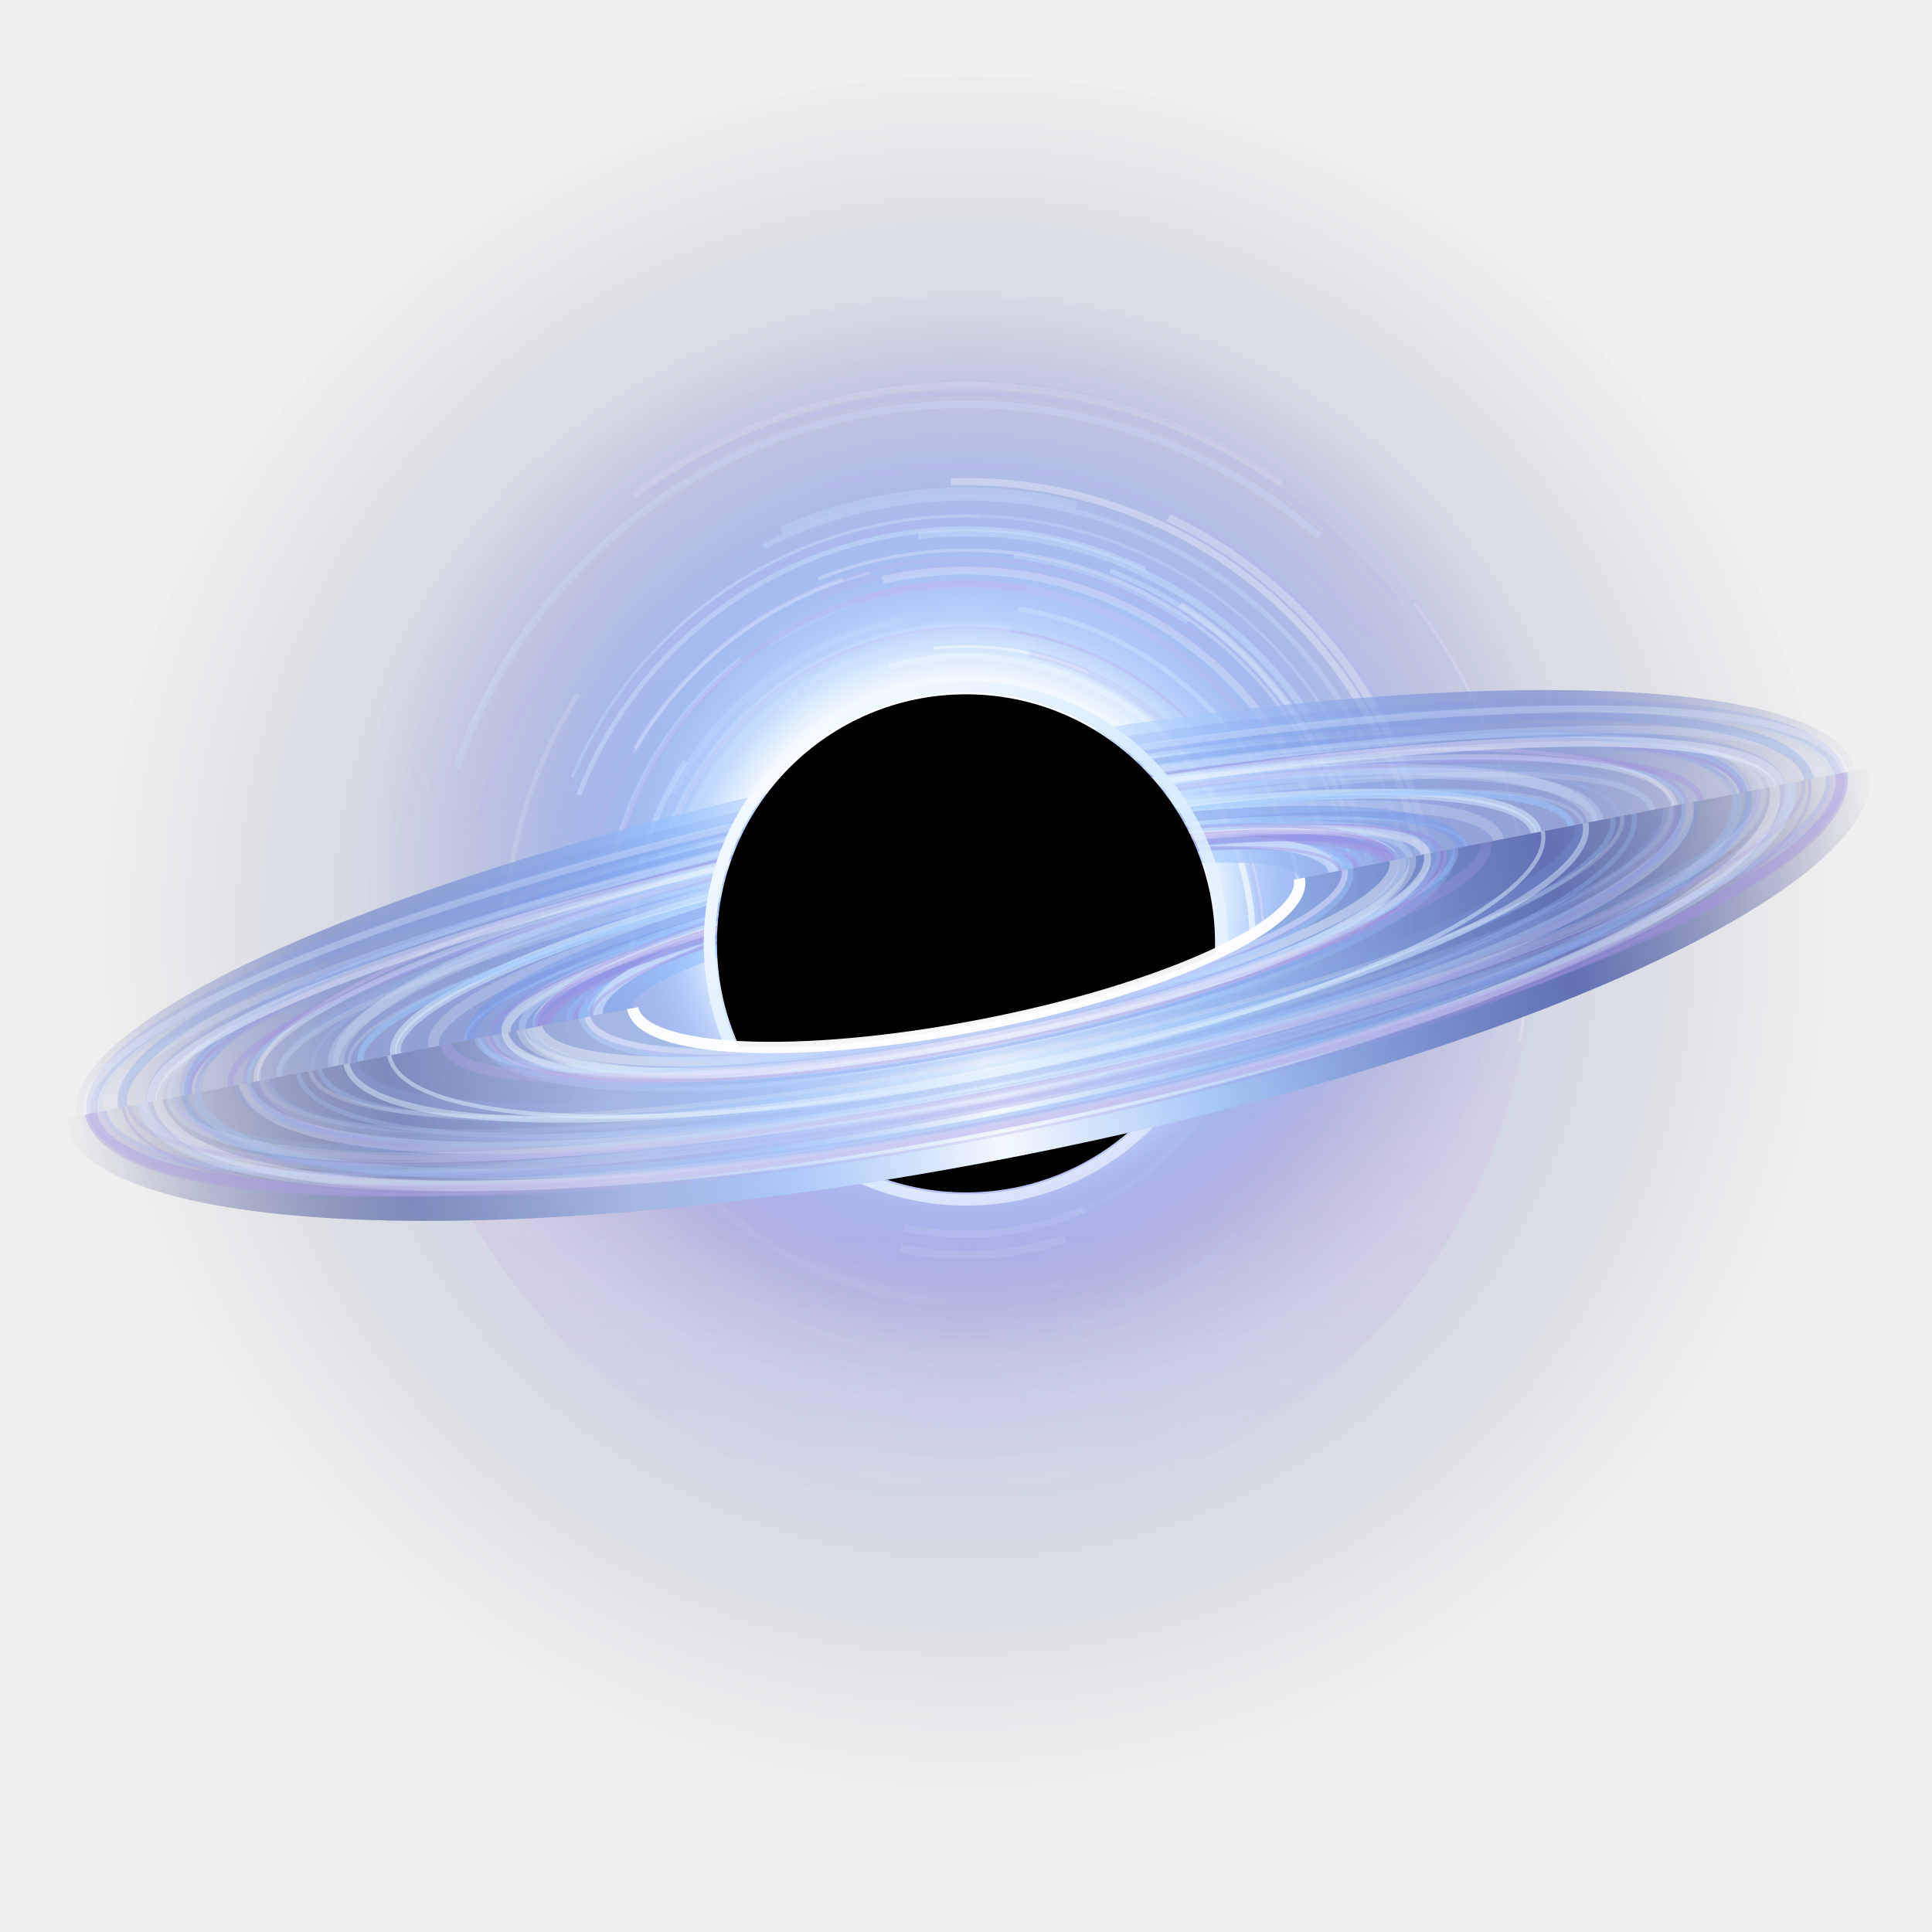
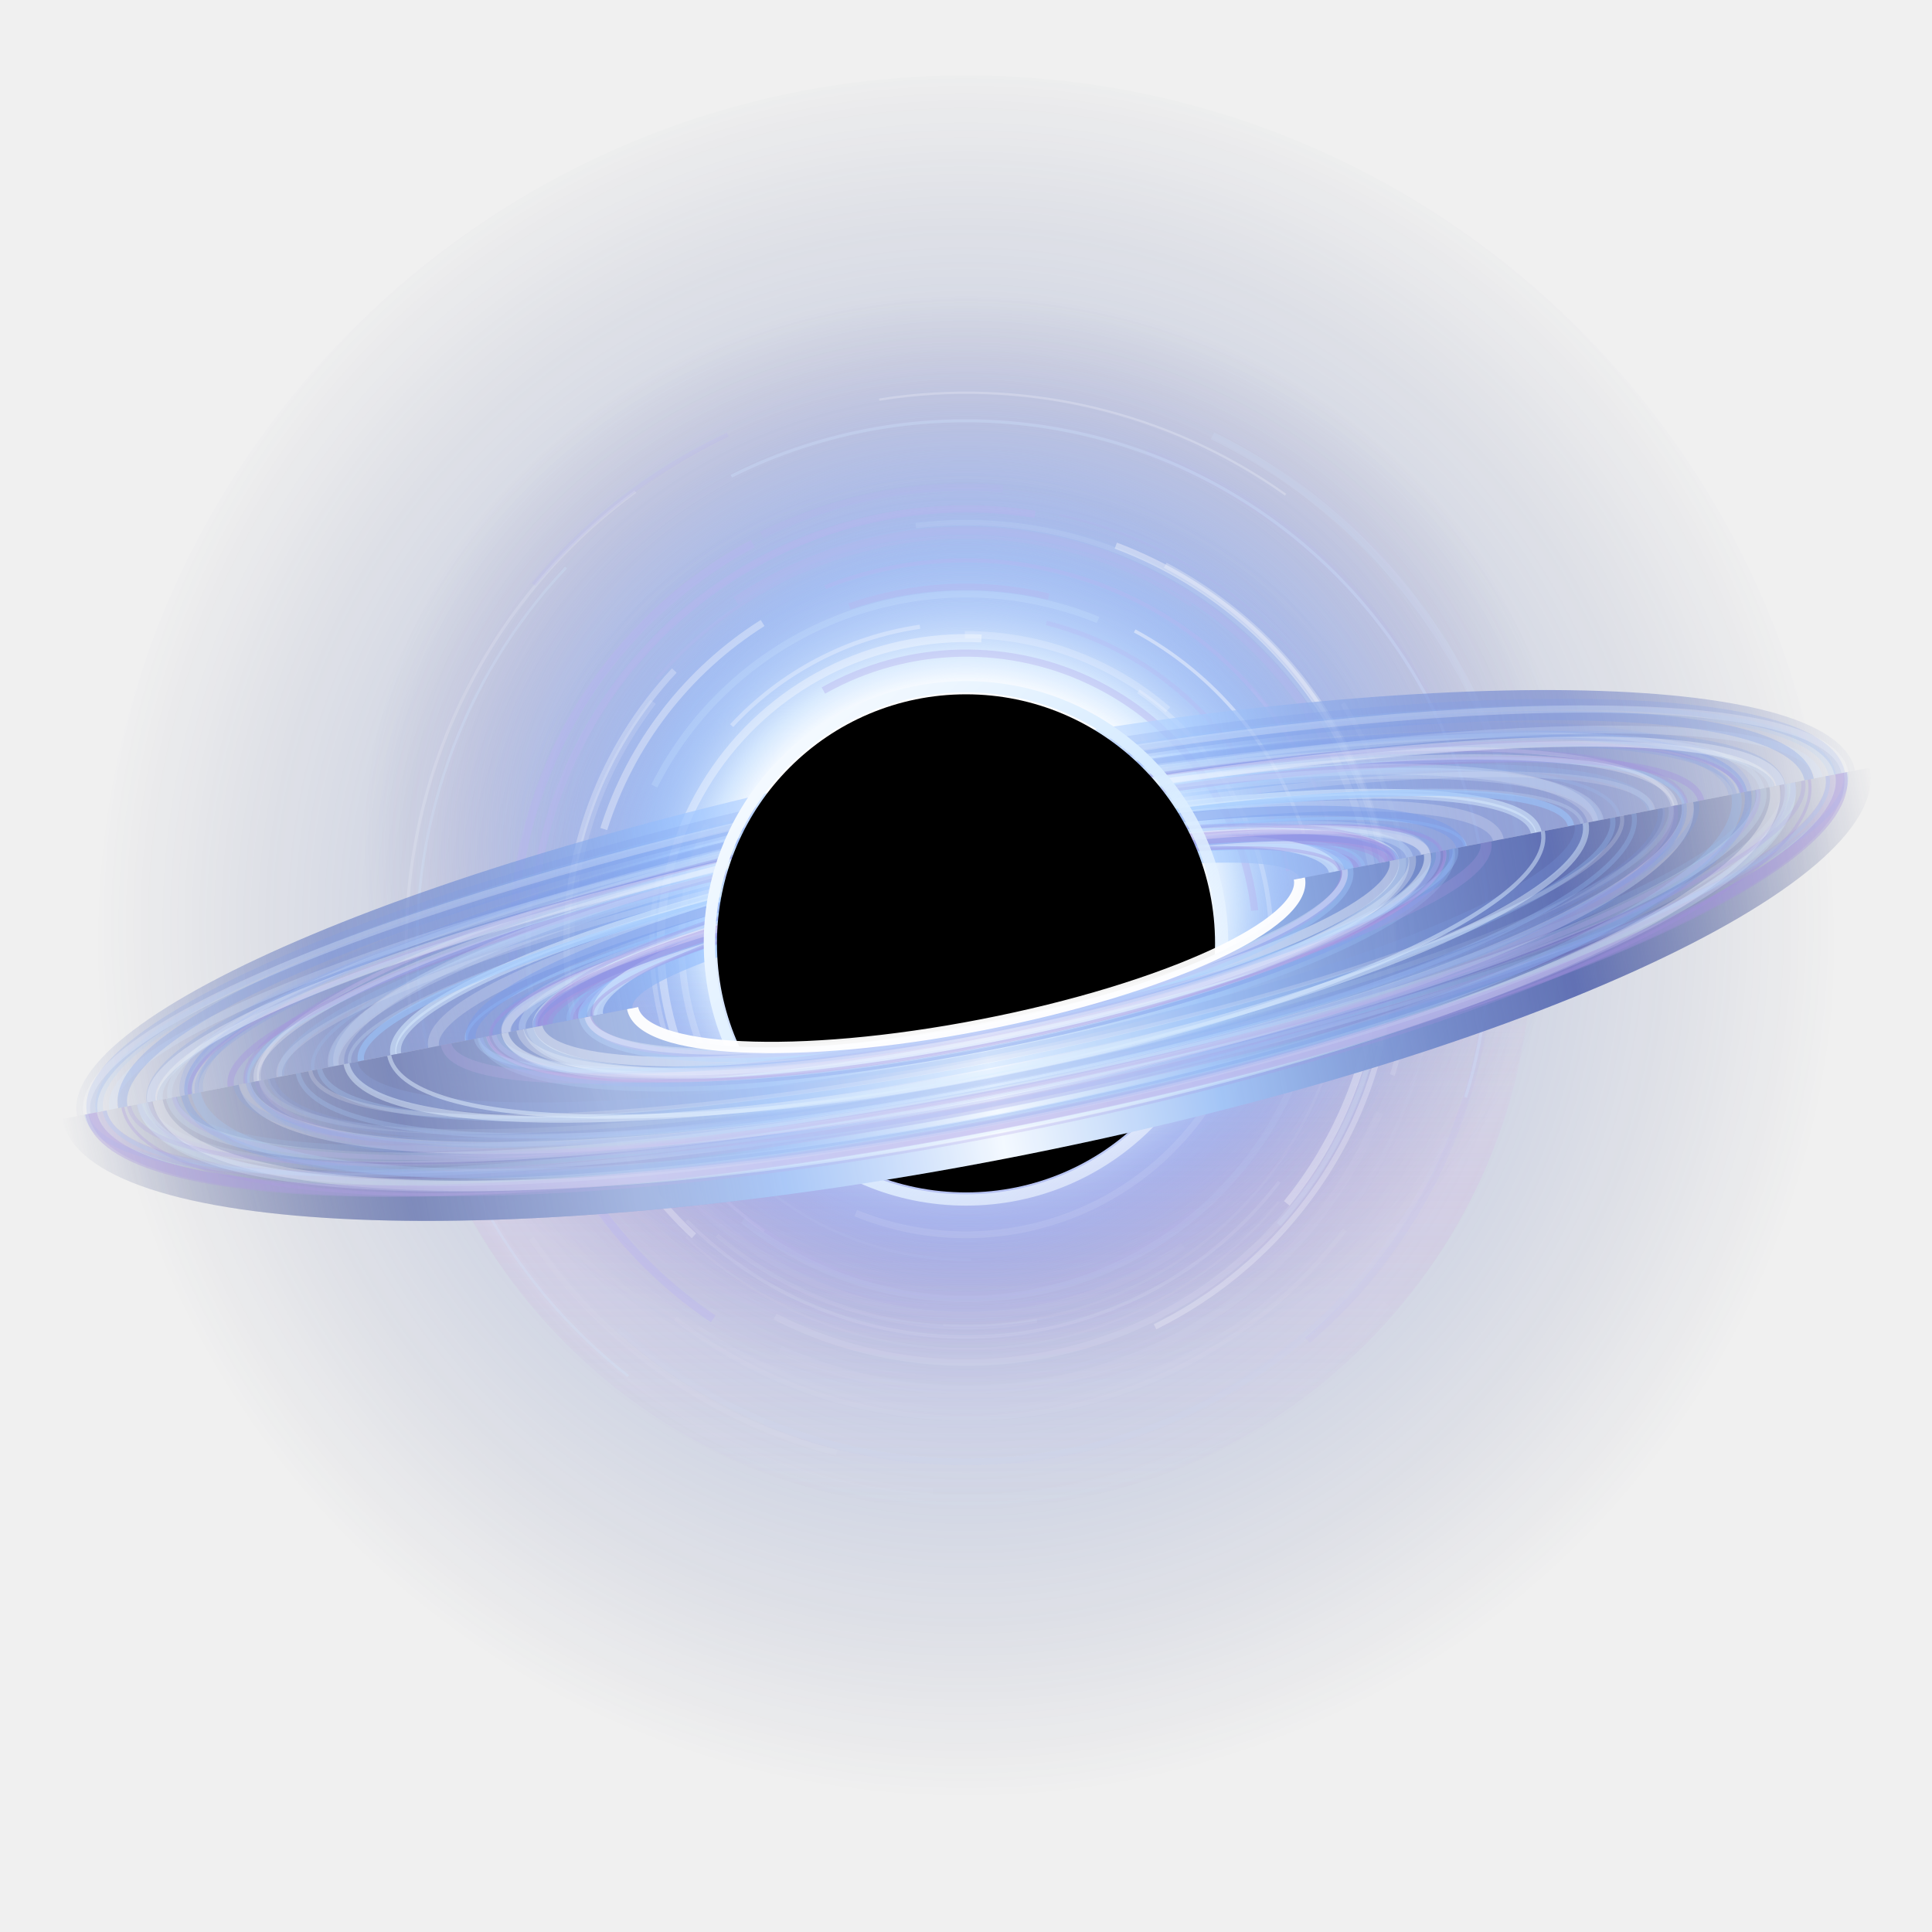
<svg xmlns="http://www.w3.org/2000/svg" viewBox="0 0 512 512" width="512" height="512">
  <defs>
    <radialGradient id="glow" cx="0.5" cy="0.49" r="0.5">
      <stop offset="0.25" stop-color="#5d8cff" stop-opacity="0.35" />
      <stop offset="1" stop-color="#1c2a66" stop-opacity="0" />
    </radialGradient>
    <radialGradient id="haloGlow" cx="0.5" cy="0.5" r="0.5">
      <stop offset="0.42" stop-color="#ffffff" stop-opacity="0.95" />
      <stop offset="0.48" stop-color="#d6eaff" stop-opacity="0.7" />
      <stop offset="0.57" stop-color="#8fb3f5" stop-opacity="0.3" />
      <stop offset="0.70" stop-color="#6a78d0" stop-opacity="0.08" />
      <stop offset="0.82" stop-color="#5a4fa8" stop-opacity="0" />
    </radialGradient>
    <radialGradient id="haloOuter" cx="0.5" cy="0.5" r="0.5">
      <stop offset="0.35" stop-color="#eaf4ff" stop-opacity="0.85" />
      <stop offset="0.52" stop-color="#9cc3ff" stop-opacity="0.55" />
      <stop offset="0.72" stop-color="#6f86de" stop-opacity="0.25" />
      <stop offset="0.90" stop-color="#5a4fa8" stop-opacity="0.07" />
      <stop offset="1" stop-color="#3a3580" stop-opacity="0" />
    </radialGradient>
    <linearGradient id="haloTint" x1="0" y1="0" x2="0" y2="1">
      <stop offset="0.5" stop-color="#d9a3e0" stop-opacity="0" />
      <stop offset="0.72" stop-color="#d9a3e0" stop-opacity="0.16" />
      <stop offset="1" stop-color="#b07ad0" stop-opacity="0" />
    </linearGradient>
    <linearGradient id="doppler" x1="0" y1="0" x2="1" y2="0">
      <stop offset="0" stop-color="#ffffff" stop-opacity="0" />
      <stop offset="0.3" stop-color="#ffffff" stop-opacity="0.35" />
      <stop offset="0.5" stop-color="#ffffff" stop-opacity="0.1" />
      <stop offset="1" stop-color="#ffffff" stop-opacity="0" />
    </linearGradient>
    <linearGradient id="disk" x1="0" y1="0" x2="1" y2="0">
      <stop offset="0" stop-color="#3b4f9a" stop-opacity="0" />
      <stop offset="0.16" stop-color="#4a63b8" stop-opacity="0.65" />
      <stop offset="0.36" stop-color="#9cc4ff" stop-opacity="0.95" />
      <stop offset="0.5" stop-color="#ffffff" />
      <stop offset="0.64" stop-color="#a9cdff" stop-opacity="0.95" />
      <stop offset="0.84" stop-color="#5a6fc4" stop-opacity="0.7" />
      <stop offset="1" stop-color="#3b4f9a" stop-opacity="0" />
    </linearGradient>
    <linearGradient id="diskFront" x1="0" y1="0" x2="1" y2="0">
      <stop offset="0" stop-color="#2c3a78" stop-opacity="0" />
      <stop offset="0.18" stop-color="#3d509a" stop-opacity="0.8" />
      <stop offset="0.38" stop-color="#8fb6f5" />
      <stop offset="0.5" stop-color="#f2f8ff" />
      <stop offset="0.62" stop-color="#9cc0f5" />
      <stop offset="0.82" stop-color="#4659a8" stop-opacity="0.85" />
      <stop offset="1" stop-color="#2c3a78" stop-opacity="0" />
    </linearGradient>
    <linearGradient id="photon" x1="0" y1="0" x2="1" y2="1">
      <stop offset="0" stop-color="#ffffff" />
      <stop offset="0.5" stop-color="#d6ebff" />
      <stop offset="1" stop-color="#ffffff" stop-opacity="0.4" />
    </linearGradient>
  </defs>
  <circle cx="256" cy="250" r="230" fill="url(#glow)" />
  <ellipse cx="256" cy="224" rx="160" ry="146" fill="url(#haloOuter)" />
  <ellipse cx="256" cy="242" rx="150" ry="142" fill="url(#haloGlow)" />
  <circle cx="256" cy="250" r="150" fill="url(#haloTint)" />
-   <path d="M267.0 329.0 A79.7 79.7 0 0 1 236.4 327.3" fill="none" stroke="#b9b4f0" stroke-width="0.8" stroke-opacity="0.08" />
-   <path d="M125.6 191.0 A143.1 143.1 0 0 1 182.8 127.0" fill="none" stroke="#cfe6ff" stroke-width="0.7" stroke-opacity="0.11" />
-   <path d="M312.8 160.2 A106.3 106.3 0 0 1 356.8 216.3" fill="none" stroke="#ffffff" stroke-width="1.6" stroke-opacity="0.29" />
-   <path d="M247.3 171.8 A78.7 78.7 0 0 1 288.5 178.3" fill="none" stroke="#ffffff" stroke-width="0.7" stroke-opacity="0.44" />
-   <path d="M162.5 228.3 A96.0 96.0 0 0 1 196.4 174.7" fill="none" stroke="#cfe6ff" stroke-width="1.5" stroke-opacity="0.34" />
-   <path d="M323.6 317.7 A95.7 95.7 0 0 1 291.9 338.7" fill="none" stroke="#b9b4f0" stroke-width="0.7" stroke-opacity="0.03" />
-   <path d="M269.8 161.4 A89.7 89.7 0 0 1 345.0 239.1" fill="none" stroke="#cfe6ff" stroke-width="1.3" stroke-opacity="0.43" />
-   <path d="M167.9 199.6 A101.5 101.5 0 0 1 230.5 151.8" fill="none" stroke="#ffffff" stroke-width="0.7" stroke-opacity="0.22" />
-   <path d="M177.0 171.1 A111.6 111.6 0 0 1 314.4 154.9" fill="none" stroke="#b9b4f0" stroke-width="2.2" stroke-opacity="0.15" />
-   <path d="M294.2 151.3 A105.8 105.8 0 0 1 350.8 203.0" fill="none" stroke="#cfe6ff" stroke-width="1.3" stroke-opacity="0.40" />
-   <path d="M250.8 345.1 A95.2 95.2 0 0 1 185.6 314.1" fill="none" stroke="#cfe6ff" stroke-width="1.7" stroke-opacity="0.07" />
-   <path d="M202.4 144.8 A118.1 118.1 0 0 1 373.7 259.4" fill="none" stroke="#cfe6ff" stroke-width="1.4" stroke-opacity="0.29" />
-   <path d="M272.7 173.2 A78.6 78.6 0 0 1 333.4 263.7" fill="none" stroke="#b9b4f0" stroke-width="1.9" stroke-opacity="0.24" />
-   <path d="M268.6 147.4 A103.3 103.3 0 0 1 314.6 164.9" fill="none" stroke="#cfe6ff" stroke-width="1.2" stroke-opacity="0.31" />
-   <path d="M154.9 203.0 A111.5 111.5 0 0 1 242.3 139.3" fill="none" stroke="#b9b4f0" stroke-width="1.0" stroke-opacity="0.23" />
-   <path d="M287.4 320.4 A77.1 77.1 0 0 1 239.4 325.3" fill="none" stroke="#ffffff" stroke-width="1.9" stroke-opacity="0.10" />
-   <path d="M203.4 170.7 A95.2 95.2 0 0 1 307.4 169.9" fill="none" stroke="#cfe6ff" stroke-width="2.1" stroke-opacity="0.18" />
-   <path d="M178.2 210.2 A87.4 87.4 0 0 1 239.2 164.2" fill="none" stroke="#cfe6ff" stroke-width="1.9" stroke-opacity="0.20" />
-   <path d="M163.1 228.0 A95.4 95.4 0 0 1 272.2 156.0" fill="none" stroke="#b9b4f0" stroke-width="1.5" stroke-opacity="0.43" />
-   <path d="M217.9 129.4 A126.5 126.5 0 0 1 379.9 224.8" fill="none" stroke="#b9b4f0" stroke-width="1.8" stroke-opacity="0.22" />
-   <path d="M266.7 359.7 A110.2 110.2 0 0 1 198.9 344.2" fill="none" stroke="#cfe6ff" stroke-width="1.2" stroke-opacity="0.03" />
-   <path d="M133.8 250.1 A122.2 122.2 0 0 1 153.2 184.0" fill="none" stroke="#ffffff" stroke-width="1.3" stroke-opacity="0.14" />
-   <path d="M137.1 236.7 A119.7 119.7 0 0 1 269.7 131.1" fill="none" stroke="#b9b4f0" stroke-width="0.8" stroke-opacity="0.21" />
-   <path d="M304.7 191.7 A75.9 75.9 0 0 1 330.8 263.2" fill="none" stroke="#ffffff" stroke-width="1.6" stroke-opacity="0.48" />
-   <path d="M207.0 140.7 A119.8 119.8 0 0 1 285.2 133.9" fill="none" stroke="#cfe6ff" stroke-width="2.2" stroke-opacity="0.24" />
-   <path d="M316.7 297.8 A77.3 77.3 0 0 1 284.4 321.9" fill="none" stroke="#cfe6ff" stroke-width="1.4" stroke-opacity="0.08" />
-   <path d="M151.6 206.1 A113.2 113.2 0 0 1 360.5 206.3" fill="none" stroke="#cfe6ff" stroke-width="0.8" stroke-opacity="0.27" />
-   <path d="M235.7 176.7 A76.1 76.1 0 0 1 330.9 263.2" fill="none" stroke="#ffffff" stroke-width="1.7" stroke-opacity="0.24" />
-   <path d="M158.4 220.7 A101.9 101.9 0 0 1 322.2 172.5" fill="none" stroke="#b9b4f0" stroke-width="1.5" stroke-opacity="0.28" />
-   <path d="M252.0 127.7 A122.4 122.4 0 0 1 376.5 271.2" fill="none" stroke="#ffffff" stroke-width="1.9" stroke-opacity="0.32" />
-   <path d="M282.3 328.3 A82.6 82.6 0 0 1 238.7 330.8" fill="none" stroke="#ffffff" stroke-width="2.2" stroke-opacity="0.09" />
-   <path d="M153.4 210.6 A109.9 109.9 0 0 1 303.4 150.9" fill="none" stroke="#cfe6ff" stroke-width="1.3" stroke-opacity="0.39" />
-   <path d="M374.8 159.9 A149.1 149.1 0 0 1 402.8 275.9" fill="none" stroke="#ffffff" stroke-width="0.8" stroke-opacity="0.19" />
-   <path d="M217.4 158.1 A99.7 99.7 0 0 1 354.2 267.3" fill="none" stroke="#b9b4f0" stroke-width="1.9" stroke-opacity="0.27" />
-   <path d="M313.9 140.8 A123.6 123.6 0 0 1 365.8 193.3" fill="none" stroke="#b9b4f0" stroke-width="0.8" stroke-opacity="0.21" />
-   <path d="M240.3 330.0 A81.6 81.6 0 0 1 199.2 308.5" fill="none" stroke="#b9b4f0" stroke-width="1.1" stroke-opacity="0.09" />
-   <path d="M167.7 131.4 A147.8 147.8 0 0 1 339.7 128.1" fill="none" stroke="#ffffff" stroke-width="1.8" stroke-opacity="0.13" />
-   <path d="M174.9 229.5 A83.7 83.7 0 0 1 323.0 199.9" fill="none" stroke="#b9b4f0" stroke-width="0.8" stroke-opacity="0.42" />
-   <path d="M269.4 102.1 A148.5 148.5 0 0 1 396.0 200.3" fill="none" stroke="#b9b4f0" stroke-width="1.5" stroke-opacity="0.09" />
-   <path d="M293.6 120.6 A134.8 134.8 0 0 1 363.7 169.0" fill="none" stroke="#b9b4f0" stroke-width="2.1" stroke-opacity="0.20" />
-   <path d="M328.0 326.9 A105.4 105.4 0 0 1 284.3 351.5" fill="none" stroke="#cfe6ff" stroke-width="1.4" stroke-opacity="0.08" />
-   <path d="M233.9 153.7 A98.8 98.8 0 0 1 353.3 267.2" fill="none" stroke="#ffffff" stroke-width="2.1" stroke-opacity="0.24" />
-   <path d="M243.4 141.9 A108.8 108.8 0 0 1 363.2 268.9" fill="none" stroke="#cfe6ff" stroke-width="1.9" stroke-opacity="0.37" />
-   <path d="M174.7 229.3 A83.9 83.9 0 0 1 267.7 166.9" fill="none" stroke="#cfe6ff" stroke-width="1.8" stroke-opacity="0.34" />
-   <path d="M127.0 217.9 A133.0 133.0 0 0 1 180.2 140.7" fill="none" stroke="#b9b4f0" stroke-width="1.8" stroke-opacity="0.24" />
-   <path d="M281.1 340.3 A93.7 93.7 0 0 1 212.1 332.8" fill="none" stroke="#ffffff" stroke-width="2.0" stroke-opacity="0.03" />
-   <path d="M167.6 255.0 A88.5 88.5 0 0 1 181.7 201.8" fill="none" stroke="#cfe6ff" stroke-width="1.5" stroke-opacity="0.38" />
-   <path d="M186.3 124.7 A143.3 143.3 0 0 1 387.3 192.5" fill="none" stroke="#b9b4f0" stroke-width="1.6" stroke-opacity="0.14" />
-   <path d="M225.5 159.9 A95.1 95.1 0 0 1 349.9 265.1" fill="none" stroke="#b9b4f0" stroke-width="2.1" stroke-opacity="0.35" />
-   <path d="M364.9 161.0 A140.6 140.6 0 0 1 394.5 274.4" fill="none" stroke="#b9b4f0" stroke-width="2.0" stroke-opacity="0.14" />
-   <path d="M299.0 328.9 A89.8 89.8 0 0 1 254.6 339.8" fill="none" stroke="#b9b4f0" stroke-width="1.0" stroke-opacity="0.04" />
-   <path d="M309.6 137.2 A124.9 124.9 0 0 1 379.0 271.7" fill="none" stroke="#ffffff" stroke-width="2.1" stroke-opacity="0.27" />
-   <path d="M168.3 198.3 A101.8 101.8 0 0 1 223.3 153.6" fill="none" stroke="#cfe6ff" stroke-width="1.0" stroke-opacity="0.41" />
-   <path d="M216.9 153.4 A104.3 104.3 0 0 1 358.7 268.1" fill="none" stroke="#ffffff" stroke-width="0.9" stroke-opacity="0.25" />
-   <path d="M174.9 171.0 A113.2 113.2 0 0 1 259.5 136.9" fill="none" stroke="#cfe6ff" stroke-width="0.7" stroke-opacity="0.22" />
-   <path d="M262.0 341.2 A91.4 91.4 0 0 1 213.4 330.9" fill="none" stroke="#b9b4f0" stroke-width="1.6" stroke-opacity="0.07" />
-   <path d="M322.6 207.7 A78.9 78.9 0 0 1 333.7 263.7" fill="none" stroke="#ffffff" stroke-width="0.7" stroke-opacity="0.24" />
-   <path d="M121.0 203.4 A142.8 142.8 0 0 1 349.6 142.1" fill="none" stroke="#cfe6ff" stroke-width="2.0" stroke-opacity="0.24" />
-   <path d="M172.2 130.6 A145.9 145.9 0 0 1 370.4 159.5" fill="none" stroke="#b9b4f0" stroke-width="1.5" stroke-opacity="0.24" />
-   <path d="M175.2 251.1 A80.8 80.8 0 0 1 274.7 171.4" fill="none" stroke="#cfe6ff" stroke-width="2.0" stroke-opacity="0.24" />
+   <path d="M313.5 330.1 A98.6 98.6 0 0 1 167.2 293.0" fill="none" stroke="#ffffff" stroke-width="1.9" stroke-opacity="0.03" />
+   <path d="M355.8 186.4 A118.3 118.3 0 0 1 369.0 284.9" fill="none" stroke="#ffffff" stroke-width="1.3" stroke-opacity="0.13" />
+   <path d="M184.0 286.9 A80.9 80.9 0 0 1 260.1 169.2" fill="none" stroke="#ffffff" stroke-width="2.1" stroke-opacity="0.36" />
+   <path d="M365.5 294.8 A118.3 118.3 0 0 1 206.7 357.6" fill="none" stroke="#ffffff" stroke-width="2.2" stroke-opacity="0.03" />
+   <path d="M221.7 385.0 A139.2 139.2 0 0 1 140.8 328.2" fill="none" stroke="#ffffff" stroke-width="1.5" stroke-opacity="0.05" />
+   <path d="M356.4 325.9 A125.8 125.8 0 0 1 178.9 349.4" fill="none" stroke="#ffffff" stroke-width="1.2" stroke-opacity="0.05" />
+   <path d="M329.3 278.8 A78.8 78.8 0 0 1 282.8 324.1" fill="none" stroke="#b9b4f0" stroke-width="1.5" stroke-opacity="0.09" />
+   <path d="M353.0 199.4 A109.4 109.4 0 0 1 341.0 318.9" fill="none" stroke="#ffffff" stroke-width="1.9" stroke-opacity="0.32" />
+   <path d="M173.4 208.3 A92.6 92.6 0 0 1 291.0 164.3" fill="none" stroke="#cfe6ff" stroke-width="1.8" stroke-opacity="0.23" />
+   <path d="M365.5 350.3 A148.5 148.5 0 0 1 191.9 383.9" fill="none" stroke="#cfe6ff" stroke-width="0.8" stroke-opacity="0.04" />
+   <path d="M218.2 183.0 A77.0 77.0 0 0 1 332.5 241.3" fill="none" stroke="#b9b4f0" stroke-width="1.9" stroke-opacity="0.43" />
+   <path d="M197.2 330.7 A99.8 99.8 0 0 1 168.0 202.8" fill="none" stroke="#cfe6ff" stroke-width="0.7" stroke-opacity="0.03" />
+   <path d="M225.1 160.7 A94.5 94.5 0 0 1 277.9 158.1" fill="none" stroke="#b9b4f0" stroke-width="1.7" stroke-opacity="0.34" />
+   <path d="M321.3 115.5 A149.5 149.5 0 0 1 404.5 233.4" fill="none" stroke="#cfe6ff" stroke-width="2.0" stroke-opacity="0.16" />
+   <path d="M166.5 364.7 A145.5 145.5 0 0 1 150.0 150.4" fill="none" stroke="#cfe6ff" stroke-width="0.7" stroke-opacity="0.26" />
+   <path d="M257.3 333.8 A83.8 83.8 0 0 1 177.7 279.9" fill="none" stroke="#cfe6ff" stroke-width="0.7" stroke-opacity="0.06" />
+   <path d="M342.0 172.6 A115.8 115.8 0 0 1 281.6 362.9" fill="none" stroke="#b9b4f0" stroke-width="1.0" stroke-opacity="0.05" />
+   <path d="M331.6 182.6 A101.3 101.3 0 0 1 249.9 351.1" fill="none" stroke="#ffffff" stroke-width="0.7" stroke-opacity="0.04" />
+   <path d="M379.7 259.4 A124.0 124.0 0 0 1 185.0 351.7" fill="none" stroke="#ffffff" stroke-width="1.0" stroke-opacity="0.02" />
+   <path d="M183.9 327.5 A105.8 105.8 0 0 1 178.7 177.7" fill="none" stroke="#ffffff" stroke-width="1.7" stroke-opacity="0.27" />
+   <path d="M201.9 141.8 A120.9 120.9 0 0 1 265.8 129.5" fill="none" stroke="#b9b4f0" stroke-width="1.9" stroke-opacity="0.22" />
+   <path d="M339.0 313.2 A104.3 104.3 0 0 1 182.0 323.5" fill="none" stroke="#ffffff" stroke-width="0.9" stroke-opacity="0.09" />
+   <path d="M338.9 318.5 A107.5 107.5 0 0 1 181.8 327.8" fill="none" stroke="#ffffff" stroke-width="0.6" stroke-opacity="0.04" />
+   <path d="M202.5 311.8 A81.7 81.7 0 0 1 179.8 279.5" fill="none" stroke="#ffffff" stroke-width="1.6" stroke-opacity="0.04" />
+   <path d="M202.5 326.3 A93.2 93.2 0 0 1 164.8 230.7" fill="none" stroke="#ffffff" stroke-width="0.8" stroke-opacity="0.06" />
+   <path d="M108.8 268.2 A148.3 148.3 0 0 1 168.4 130.3" fill="none" stroke="#ffffff" stroke-width="0.8" stroke-opacity="0.16" />
+   <path d="M300.7 167.2 A94.1 94.1 0 0 1 345.5 220.8" fill="none" stroke="#ffffff" stroke-width="0.9" stroke-opacity="0.43" />
+   <path d="M218.7 155.6 A101.5 101.5 0 0 1 352.2 282.3" fill="none" stroke="#b9b4f0" stroke-width="1.1" stroke-opacity="0.32" />
+   <path d="M301.7 183.2 A80.9 80.9 0 0 1 326.8 289.2" fill="none" stroke="#ffffff" stroke-width="1.2" stroke-opacity="0.22" />
+   <path d="M140.9 248.0 A115.2 115.2 0 0 1 274.3 136.3" fill="none" stroke="#b9b4f0" stroke-width="1.9" stroke-opacity="0.39" />
+   <path d="M303.9 119.7 A138.8 138.8 0 0 1 346.5 355.2" fill="none" stroke="#b9b4f0" stroke-width="1.9" stroke-opacity="0.14" />
+   <path d="M242.7 139.3 A111.5 111.5 0 0 1 338.9 324.5" fill="none" stroke="#cfe6ff" stroke-width="1.4" stroke-opacity="0.17" />
+   <path d="M189.0 349.5 A120.0 120.0 0 0 1 199.5 144.1" fill="none" stroke="#b9b4f0" stroke-width="2.2" stroke-opacity="0.37" />
+   <path d="M274.8 350.0 A101.7 101.7 0 0 1 190.0 327.4" fill="none" stroke="#ffffff" stroke-width="1.1" stroke-opacity="0.06" />
+   <path d="M141.4 154.9 A148.9 148.9 0 0 1 192.9 115.2" fill="none" stroke="#b9b4f0" stroke-width="1.2" stroke-opacity="0.23" />
+   <path d="M356.2 344.0 A137.4 137.4 0 0 1 202.6 376.7" fill="none" stroke="#b9b4f0" stroke-width="1.8" stroke-opacity="0.05" />
+   <path d="M277.3 165.1 A87.6 87.6 0 0 1 341.4 230.8" fill="none" stroke="#b9b4f0" stroke-width="1.2" stroke-opacity="0.27" />
+   <path d="M233.0 105.9 A146.0 146.0 0 0 1 340.7 131.1" fill="none" stroke="#ffffff" stroke-width="0.6" stroke-opacity="0.22" />
+   <path d="M195.0 159.2 A109.4 109.4 0 0 1 352.1 197.7" fill="none" stroke="#b9b4f0" stroke-width="2.2" stroke-opacity="0.31" />
+   <path d="M160.0 219.7 A100.6 100.6 0 0 1 202.1 165.1" fill="none" stroke="#ffffff" stroke-width="1.9" stroke-opacity="0.35" />
+   <path d="M255.7 168.2 A81.8 81.8 0 0 1 309.5 188.1" fill="none" stroke="#ffffff" stroke-width="1.9" stroke-opacity="0.21" />
+   <path d="M231.2 339.8 A93.1 93.1 0 0 1 169.6 284.7" fill="none" stroke="#b9b4f0" stroke-width="1.1" stroke-opacity="0.07" />
+   <path d="M383.5 301.3 A137.4 137.4 0 0 1 164.0 352.1" fill="none" stroke="#cfe6ff" stroke-width="1.7" stroke-opacity="0.06" />
+   <path d="M308.8 149.8 A113.3 113.3 0 0 1 306.1 351.6" fill="none" stroke="#ffffff" stroke-width="1.5" stroke-opacity="0.26" />
+   <path d="M185.9 277.7 A75.4 75.4 0 0 1 187.4 218.7" fill="none" stroke="#ffffff" stroke-width="1.8" stroke-opacity="0.20" />
+   <path d="M193.9 192.3 A84.8 84.8 0 0 1 243.8 166.1" fill="none" stroke="#ffffff" stroke-width="1.1" stroke-opacity="0.31" />
+   <path d="M280.8 136.5 A116.2 116.2 0 0 1 344.4 174.6" fill="none" stroke="#b9b4f0" stroke-width="0.7" stroke-opacity="0.17" />
+   <path d="M319.1 294.5 A77.2 77.2 0 0 1 226.8 321.5" fill="none" stroke="#ffffff" stroke-width="1.8" stroke-opacity="0.10" />
+   <path d="M174.1 180.0 A107.7 107.7 0 0 1 315.7 160.4" fill="none" stroke="#b9b4f0" stroke-width="0.9" stroke-opacity="0.20" />
+   <path d="M295.7 144.6 A112.6 112.6 0 0 1 365.3 277.3" fill="none" stroke="#ffffff" stroke-width="1.7" stroke-opacity="0.36" />
+   <path d="M247.2 395.3 A145.6 145.6 0 0 1 110.6 242.9" fill="none" stroke="#ffffff" stroke-width="1.9" stroke-opacity="0.03" />
+   <path d="M178.2 279.6 A83.2 83.2 0 0 1 174.7 232.0" fill="none" stroke="#ffffff" stroke-width="1.3" stroke-opacity="0.21" />
+   <path d="M325.7 317.4 A97.0 97.0 0 0 1 165.8 285.7" fill="none" stroke="#b9b4f0" stroke-width="1.6" stroke-opacity="0.05" />
+   <path d="M316.7 320.8 A93.2 93.2 0 0 1 198.3 323.3" fill="none" stroke="#b9b4f0" stroke-width="2.1" stroke-opacity="0.06" />
+   <path d="M366.8 242.9 A111.0 111.0 0 0 1 205.4 348.9" fill="none" stroke="#ffffff" stroke-width="1.7" stroke-opacity="0.09" />
+   <path d="M163.9 299.7 A104.7 104.7 0 0 1 173.1 186.0" fill="none" stroke="#ffffff" stroke-width="1.8" stroke-opacity="0.13" />
+   <path d="M147.9 292.4 A116.1 116.1 0 0 1 140.5 238.6" fill="none" stroke="#cfe6ff" stroke-width="1.4" stroke-opacity="0.20" />
+   <path d="M367.6 345.7 A147.0 147.0 0 0 1 110.7 272.3" fill="none" stroke="#ffffff" stroke-width="2.2" stroke-opacity="0.03" />
+   <path d="M347.3 273.2 A94.2 94.2 0 0 1 196.9 323.4" fill="none" stroke="#cfe6ff" stroke-width="1.8" stroke-opacity="0.09" />
+   <path d="M193.8 126.2 A138.6 138.6 0 0 1 388.4 290.8" fill="none" stroke="#cfe6ff" stroke-width="0.8" stroke-opacity="0.31" />
  <g transform="translate(256 250) rotate(-11)">
    <path d="M-240 0 A240 50 0 0 1 240 0 L90 0 A90 13 0 0 0 -90 0 Z" fill="url(#disk)" fill-opacity="0.75" />
    <g>
      <path d="M-185.356 0 A185.356 28.035 0 0 1 185.356 0" fill="none" stroke="#ffffff" stroke-width="1.5" stroke-opacity="0.16" />
      <path d="M-190.798 0 A190.798 37.131 0 0 1 190.798 0" fill="none" stroke="#ffffff" stroke-width="1.0" stroke-opacity="0.20" />
      <path d="M-105.68 0 A105.68 17.081 0 0 1 105.68 0" fill="none" stroke="#a58fe0" stroke-width="2.2" stroke-opacity="0.39" />
      <path d="M-153.25 0 A153.25 26.43 0 0 1 153.25 0" fill="none" stroke="#d8ecff" stroke-width="1.5" stroke-opacity="0.50" />
      <path d="M-193.928 0 A193.928 32.388 0 0 1 193.928 0" fill="none" stroke="#9cc8ff" stroke-width="1.2" stroke-opacity="0.32" />
      <path d="M-106.923 0 A106.923 18.07 0 0 1 106.923 0" fill="none" stroke="#9cc8ff" stroke-width="1.7" stroke-opacity="0.31" />
      <path d="M-209.841 0 A209.841 39.132 0 0 1 209.841 0" fill="none" stroke="#7a9bea" stroke-width="2.1" stroke-opacity="0.32" />
      <path d="M-103.505 0 A103.505 17.043 0 0 1 103.505 0" fill="none" stroke="#9cc8ff" stroke-width="2.3" stroke-opacity="0.51" />
      <path d="M-176.293 0 A176.293 32.655 0 0 1 176.293 0" fill="none" stroke="#9cc8ff" stroke-width="0.9" stroke-opacity="0.16" />
      <path d="M-235.842 0 A235.842 45.462 0 0 1 235.842 0" fill="none" stroke="#7a9bea" stroke-width="2.9" stroke-opacity="0.19" />
      <path d="M-184.81 0 A184.81 31.093 0 0 1 184.81 0" fill="none" stroke="#9cc8ff" stroke-width="1.7" stroke-opacity="0.15" />
      <path d="M-194.466 0 A194.466 35.816 0 0 1 194.466 0" fill="none" stroke="#a58fe0" stroke-width="1.0" stroke-opacity="0.25" />
      <path d="M-198.453 0 A198.453 31.389 0 0 1 198.453 0" fill="none" stroke="#a58fe0" stroke-width="1.7" stroke-opacity="0.33" />
      <path d="M-124.064 0 A124.064 20.621 0 0 1 124.064 0" fill="none" stroke="#ffffff" stroke-width="2.6" stroke-opacity="0.20" />
      <path d="M-209.537 0 A209.537 35.633 0 0 1 209.537 0" fill="none" stroke="#a58fe0" stroke-width="1.0" stroke-opacity="0.31" />
      <path d="M-219.95 0 A219.95 36.453 0 0 1 219.95 0" fill="none" stroke="#7a9bea" stroke-width="2.4" stroke-opacity="0.20" />
      <path d="M-112.859 0 A112.859 17.717 0 0 1 112.859 0" fill="none" stroke="#a58fe0" stroke-width="2.6" stroke-opacity="0.38" />
      <path d="M-154.551 0 A154.551 27.692 0 0 1 154.551 0" fill="none" stroke="#d8ecff" stroke-width="1.7" stroke-opacity="0.55" />
      <path d="M-166.391 0 A166.391 25.715 0 0 1 166.391 0" fill="none" stroke="#d8ecff" stroke-width="0.9" stroke-opacity="0.22" />
      <path d="M-207.644 0 A207.644 35.529 0 0 1 207.644 0" fill="none" stroke="#7a9bea" stroke-width="1.0" stroke-opacity="0.19" />
      <path d="M-169.251 0 A169.251 33.605 0 0 1 169.251 0" fill="none" stroke="#ffffff" stroke-width="2.9" stroke-opacity="0.18" />
      <path d="M-191.53 0 A191.53 33.872 0 0 1 191.53 0" fill="none" stroke="#ffffff" stroke-width="1.4" stroke-opacity="0.25" />
      <path d="M-134.851 0 A134.851 21.294 0 0 1 134.851 0" fill="none" stroke="#9cc8ff" stroke-width="0.8" stroke-opacity="0.45" />
      <path d="M-233.896 0 A233.896 43.995 0 0 1 233.896 0" fill="none" stroke="#9cc8ff" stroke-width="2.0" stroke-opacity="0.13" />
      <path d="M-214.884 0 A214.884 37.687 0 0 1 214.884 0" fill="none" stroke="#d8ecff" stroke-width="1.3" stroke-opacity="0.19" />
      <path d="M-170.749 0 A170.749 32.26 0 0 1 170.749 0" fill="none" stroke="#9cc8ff" stroke-width="2.1" stroke-opacity="0.11" />
      <path d="M-163.336 0 A163.336 25.414 0 0 1 163.336 0" fill="none" stroke="#9cc8ff" stroke-width="1.7" stroke-opacity="0.54" />
      <path d="M-126.96 0 A126.96 20.573 0 0 1 126.96 0" fill="none" stroke="#7a9bea" stroke-width="2.2" stroke-opacity="0.21" />
      <path d="M-211.139 0 A211.139 41.995 0 0 1 211.139 0" fill="none" stroke="#7a9bea" stroke-width="2.1" stroke-opacity="0.14" />
      <path d="M-230.24 0 A230.24 36.437 0 0 1 230.24 0" fill="none" stroke="#d8ecff" stroke-width="2.1" stroke-opacity="0.24" />
      <path d="M-227.621 0 A227.621 42.739 0 0 1 227.621 0" fill="none" stroke="#7a9bea" stroke-width="2.5" stroke-opacity="0.27" />
      <path d="M-237.292 0 A237.292 43.304 0 0 1 237.292 0" fill="none" stroke="#ffffff" stroke-width="1.9" stroke-opacity="0.22" />
      <path d="M-128.194 0 A128.194 19.64 0 0 1 128.194 0" fill="none" stroke="#a58fe0" stroke-width="0.9" stroke-opacity="0.38" />
      <path d="M-124.152 0 A124.152 19.063 0 0 1 124.152 0" fill="none" stroke="#ffffff" stroke-width="2.3" stroke-opacity="0.26" />
      <path d="M-217.507 0 A217.507 33.397 0 0 1 217.507 0" fill="none" stroke="#d8ecff" stroke-width="1.4" stroke-opacity="0.26" />
      <path d="M-170.728 0 A170.728 31.784 0 0 1 170.728 0" fill="none" stroke="#d8ecff" stroke-width="2.9" stroke-opacity="0.24" />
      <path d="M-206.554 0 A206.554 39.323 0 0 1 206.554 0" fill="none" stroke="#7a9bea" stroke-width="1.3" stroke-opacity="0.13" />
      <path d="M-143.727 0 A143.727 24.513 0 0 1 143.727 0" fill="none" stroke="#ffffff" stroke-width="2.9" stroke-opacity="0.20" />
      <path d="M-100.849 0 A100.849 18.799 0 0 1 100.849 0" fill="none" stroke="#d8ecff" stroke-width="2.7" stroke-opacity="0.22" />
      <path d="M-119.771 0 A119.771 20.652 0 0 1 119.771 0" fill="none" stroke="#d8ecff" stroke-width="1.8" stroke-opacity="0.28" />
      <path d="M-219.675 0 A219.675 33.779 0 0 1 219.675 0" fill="none" stroke="#ffffff" stroke-width="2.7" stroke-opacity="0.30" />
      <path d="M-99.386 0 A99.386 19.874 0 0 1 99.386 0" fill="none" stroke="#d8ecff" stroke-width="2.8" stroke-opacity="0.54" />
      <path d="M-116.281 0 A116.281 20.266 0 0 1 116.281 0" fill="none" stroke="#ffffff" stroke-width="1.3" stroke-opacity="0.33" />
      <path d="M-116.037 0 A116.037 17.418 0 0 1 116.037 0" fill="none" stroke="#7a9bea" stroke-width="1.7" stroke-opacity="0.52" />
      <path d="M-133.646 0 A133.646 24.702 0 0 1 133.646 0" fill="none" stroke="#7a9bea" stroke-width="2.6" stroke-opacity="0.47" />
      <path d="M-114.6 0 A114.6 18.89 0 0 1 114.6 0" fill="none" stroke="#a58fe0" stroke-width="3.1" stroke-opacity="0.39" />
      <path d="M-100.9 0 A100.9 16.717 0 0 1 100.9 0" fill="none" stroke="#a58fe0" stroke-width="0.9" stroke-opacity="0.36" />
      <path d="M-114.985 0 A114.985 22.772 0 0 1 114.985 0" fill="none" stroke="#a58fe0" stroke-width="1.0" stroke-opacity="0.25" />
    </g>
  </g>
  <circle cx="256" cy="250" r="66" fill="#000000" />
  <circle cx="256" cy="250" r="68" fill="none" stroke="url(#photon)" stroke-width="3" />
  <g transform="translate(256 250) rotate(-11)">
    <path d="M-244 0 A244 58 0 0 0 244 0 L90 0 A90 22 0 0 1 -90 0 Z" fill="url(#diskFront)" />
    <g>
      <path d="M-101.922 0 A101.922 22.597 0 0 0 101.922 0" fill="none" stroke="#a58fe0" stroke-width="1.8" stroke-opacity="0.53" />
      <path d="M-127.947 0 A127.947 26.315 0 0 0 127.947 0" fill="none" stroke="#a58fe0" stroke-width="2.3" stroke-opacity="0.34" />
      <path d="M-174.523 0 A174.523 32.982 0 0 0 174.523 0" fill="none" stroke="#9cc8ff" stroke-width="1.4" stroke-opacity="0.26" />
      <path d="M-126.848 0 A126.848 24.576 0 0 0 126.848 0" fill="none" stroke="#9cc8ff" stroke-width="2.4" stroke-opacity="0.29" />
      <path d="M-227.637 0 A227.637 51.479 0 0 0 227.637 0" fill="none" stroke="#a58fe0" stroke-width="0.8" stroke-opacity="0.25" />
      <path d="M-237.43 0 A237.43 41.407 0 0 0 237.43 0" fill="none" stroke="#9cc8ff" stroke-width="1.3" stroke-opacity="0.17" />
      <path d="M-220.606 0 A220.606 49.141 0 0 0 220.606 0" fill="none" stroke="#a58fe0" stroke-width="1.7" stroke-opacity="0.14" />
      <path d="M-194.717 0 A194.717 40.248 0 0 0 194.717 0" fill="none" stroke="#ffffff" stroke-width="3.2" stroke-opacity="0.25" />
      <path d="M-189.508 0 A189.508 38.522 0 0 0 189.508 0" fill="none" stroke="#d8ecff" stroke-width="3.0" stroke-opacity="0.13" />
      <path d="M-130.612 0 A130.612 29.176 0 0 0 130.612 0" fill="none" stroke="#9cc8ff" stroke-width="2.6" stroke-opacity="0.24" />
      <path d="M-180.305 0 A180.305 38.415 0 0 0 180.305 0" fill="none" stroke="#9cc8ff" stroke-width="1.3" stroke-opacity="0.25" />
      <path d="M-165.79 0 A165.79 30.682 0 0 0 165.79 0" fill="none" stroke="#7a9bea" stroke-width="3.0" stroke-opacity="0.20" />
      <path d="M-213.085 0 A213.085 36.788 0 0 0 213.085 0" fill="none" stroke="#9cc8ff" stroke-width="1.6" stroke-opacity="0.14" />
      <path d="M-115.591 0 A115.591 22.715 0 0 0 115.591 0" fill="none" stroke="#ffffff" stroke-width="2.5" stroke-opacity="0.39" />
      <path d="M-102.986 0 A102.986 22.964 0 0 0 102.986 0" fill="none" stroke="#9cc8ff" stroke-width="3.0" stroke-opacity="0.38" />
      <path d="M-177.046 0 A177.046 31.671 0 0 0 177.046 0" fill="none" stroke="#ffffff" stroke-width="1.1" stroke-opacity="0.18" />
      <path d="M-223.243 0 A223.243 40.765 0 0 0 223.243 0" fill="none" stroke="#a58fe0" stroke-width="1.4" stroke-opacity="0.13" />
      <path d="M-221.084 0 A221.084 42.975 0 0 0 221.084 0" fill="none" stroke="#d8ecff" stroke-width="2.3" stroke-opacity="0.14" />
      <path d="M-218.232 0 A218.232 49.882 0 0 0 218.232 0" fill="none" stroke="#ffffff" stroke-width="2.7" stroke-opacity="0.30" />
      <path d="M-118.187 0 A118.187 26.647 0 0 0 118.187 0" fill="none" stroke="#d8ecff" stroke-width="2.7" stroke-opacity="0.33" />
      <path d="M-130.954 0 A130.954 28.449 0 0 0 130.954 0" fill="none" stroke="#7a9bea" stroke-width="1.1" stroke-opacity="0.50" />
      <path d="M-124.475 0 A124.475 27.259 0 0 0 124.475 0" fill="none" stroke="#d8ecff" stroke-width="1.9" stroke-opacity="0.29" />
      <path d="M-124.547 0 A124.547 26.105 0 0 0 124.547 0" fill="none" stroke="#ffffff" stroke-width="1.8" stroke-opacity="0.28" />
      <path d="M-233.166 0 A233.166 43.543 0 0 0 233.166 0" fill="none" stroke="#a58fe0" stroke-width="2.3" stroke-opacity="0.20" />
      <path d="M-140.348 0 A140.348 24.092 0 0 0 140.348 0" fill="none" stroke="#a58fe0" stroke-width="2.9" stroke-opacity="0.28" />
      <path d="M-232.53 0 A232.53 43.234 0 0 0 232.53 0" fill="none" stroke="#9cc8ff" stroke-width="1.1" stroke-opacity="0.20" />
      <path d="M-155.714 0 A155.714 35.667 0 0 0 155.714 0" fill="none" stroke="#d8ecff" stroke-width="1.1" stroke-opacity="0.51" />
      <path d="M-129.189 0 A129.189 27.456 0 0 0 129.189 0" fill="none" stroke="#a58fe0" stroke-width="0.8" stroke-opacity="0.52" />
      <path d="M-192.281 0 A192.281 43.535 0 0 0 192.281 0" fill="none" stroke="#7a9bea" stroke-width="2.6" stroke-opacity="0.15" />
      <path d="M-102.216 0 A102.216 21.451 0 0 0 102.216 0" fill="none" stroke="#ffffff" stroke-width="1.6" stroke-opacity="0.30" />
      <path d="M-197.084 0 A197.084 37.056 0 0 0 197.084 0" fill="none" stroke="#7a9bea" stroke-width="1.5" stroke-opacity="0.20" />
      <path d="M-193.792 0 A193.792 39.391 0 0 0 193.792 0" fill="none" stroke="#7a9bea" stroke-width="1.3" stroke-opacity="0.26" />
      <path d="M-190.888 0 A190.888 42.791 0 0 0 190.888 0" fill="none" stroke="#a58fe0" stroke-width="2.3" stroke-opacity="0.17" />
      <path d="M-213.724 0 A213.724 40.23 0 0 0 213.724 0" fill="none" stroke="#a58fe0" stroke-width="1.3" stroke-opacity="0.28" />
      <path d="M-187.587 0 A187.587 37.123 0 0 0 187.587 0" fill="none" stroke="#7a9bea" stroke-width="1.9" stroke-opacity="0.16" />
      <path d="M-207.885 0 A207.885 47.313 0 0 0 207.885 0" fill="none" stroke="#9cc8ff" stroke-width="2.6" stroke-opacity="0.25" />
      <path d="M-167.256 0 A167.256 34.785 0 0 0 167.256 0" fill="none" stroke="#d8ecff" stroke-width="1.6" stroke-opacity="0.48" />
      <path d="M-190.228 0 A190.228 34.903 0 0 0 190.228 0" fill="none" stroke="#d8ecff" stroke-width="1.3" stroke-opacity="0.11" />
      <path d="M-235.655 0 A235.655 48.704 0 0 0 235.655 0" fill="none" stroke="#a58fe0" stroke-width="2.6" stroke-opacity="0.21" />
      <path d="M-120.388 0 A120.388 25.496 0 0 0 120.388 0" fill="none" stroke="#ffffff" stroke-width="2.0" stroke-opacity="0.27" />
      <path d="M-222.328 0 A222.328 49.274 0 0 0 222.328 0" fill="none" stroke="#d8ecff" stroke-width="2.9" stroke-opacity="0.28" />
      <path d="M-117.679 0 A117.679 26.769 0 0 0 117.679 0" fill="none" stroke="#d8ecff" stroke-width="2.0" stroke-opacity="0.20" />
      <path d="M-225.951 0 A225.951 40.057 0 0 0 225.951 0" fill="none" stroke="#a58fe0" stroke-width="1.1" stroke-opacity="0.21" />
      <path d="M-236.232 0 A236.232 48.599 0 0 0 236.232 0" fill="none" stroke="#a58fe0" stroke-width="3.1" stroke-opacity="0.31" />
      <path d="M-210.991 0 A210.991 47.161 0 0 0 210.991 0" fill="none" stroke="#7a9bea" stroke-width="1.8" stroke-opacity="0.31" />
      <path d="M-222.992 0 A222.992 47.858 0 0 0 222.992 0" fill="none" stroke="#d8ecff" stroke-width="1.9" stroke-opacity="0.17" />
      <path d="M-214.62 0 A214.62 40.056 0 0 0 214.62 0" fill="none" stroke="#d8ecff" stroke-width="2.7" stroke-opacity="0.22" />
      <path d="M-132.091 0 A132.091 23.07 0 0 0 132.091 0" fill="none" stroke="#9cc8ff" stroke-width="1.5" stroke-opacity="0.28" />
    </g>
    <path d="M-244 0 A244 58 0 0 0 244 0 L90 0 A90 22 0 0 1 -90 0 Z" fill="url(#doppler)" />
    <path d="M-90 0 A90 22 0 0 0 90 0" fill="none" stroke="#ffffff" stroke-width="3" stroke-opacity="0.95" />
  </g>
</svg>
